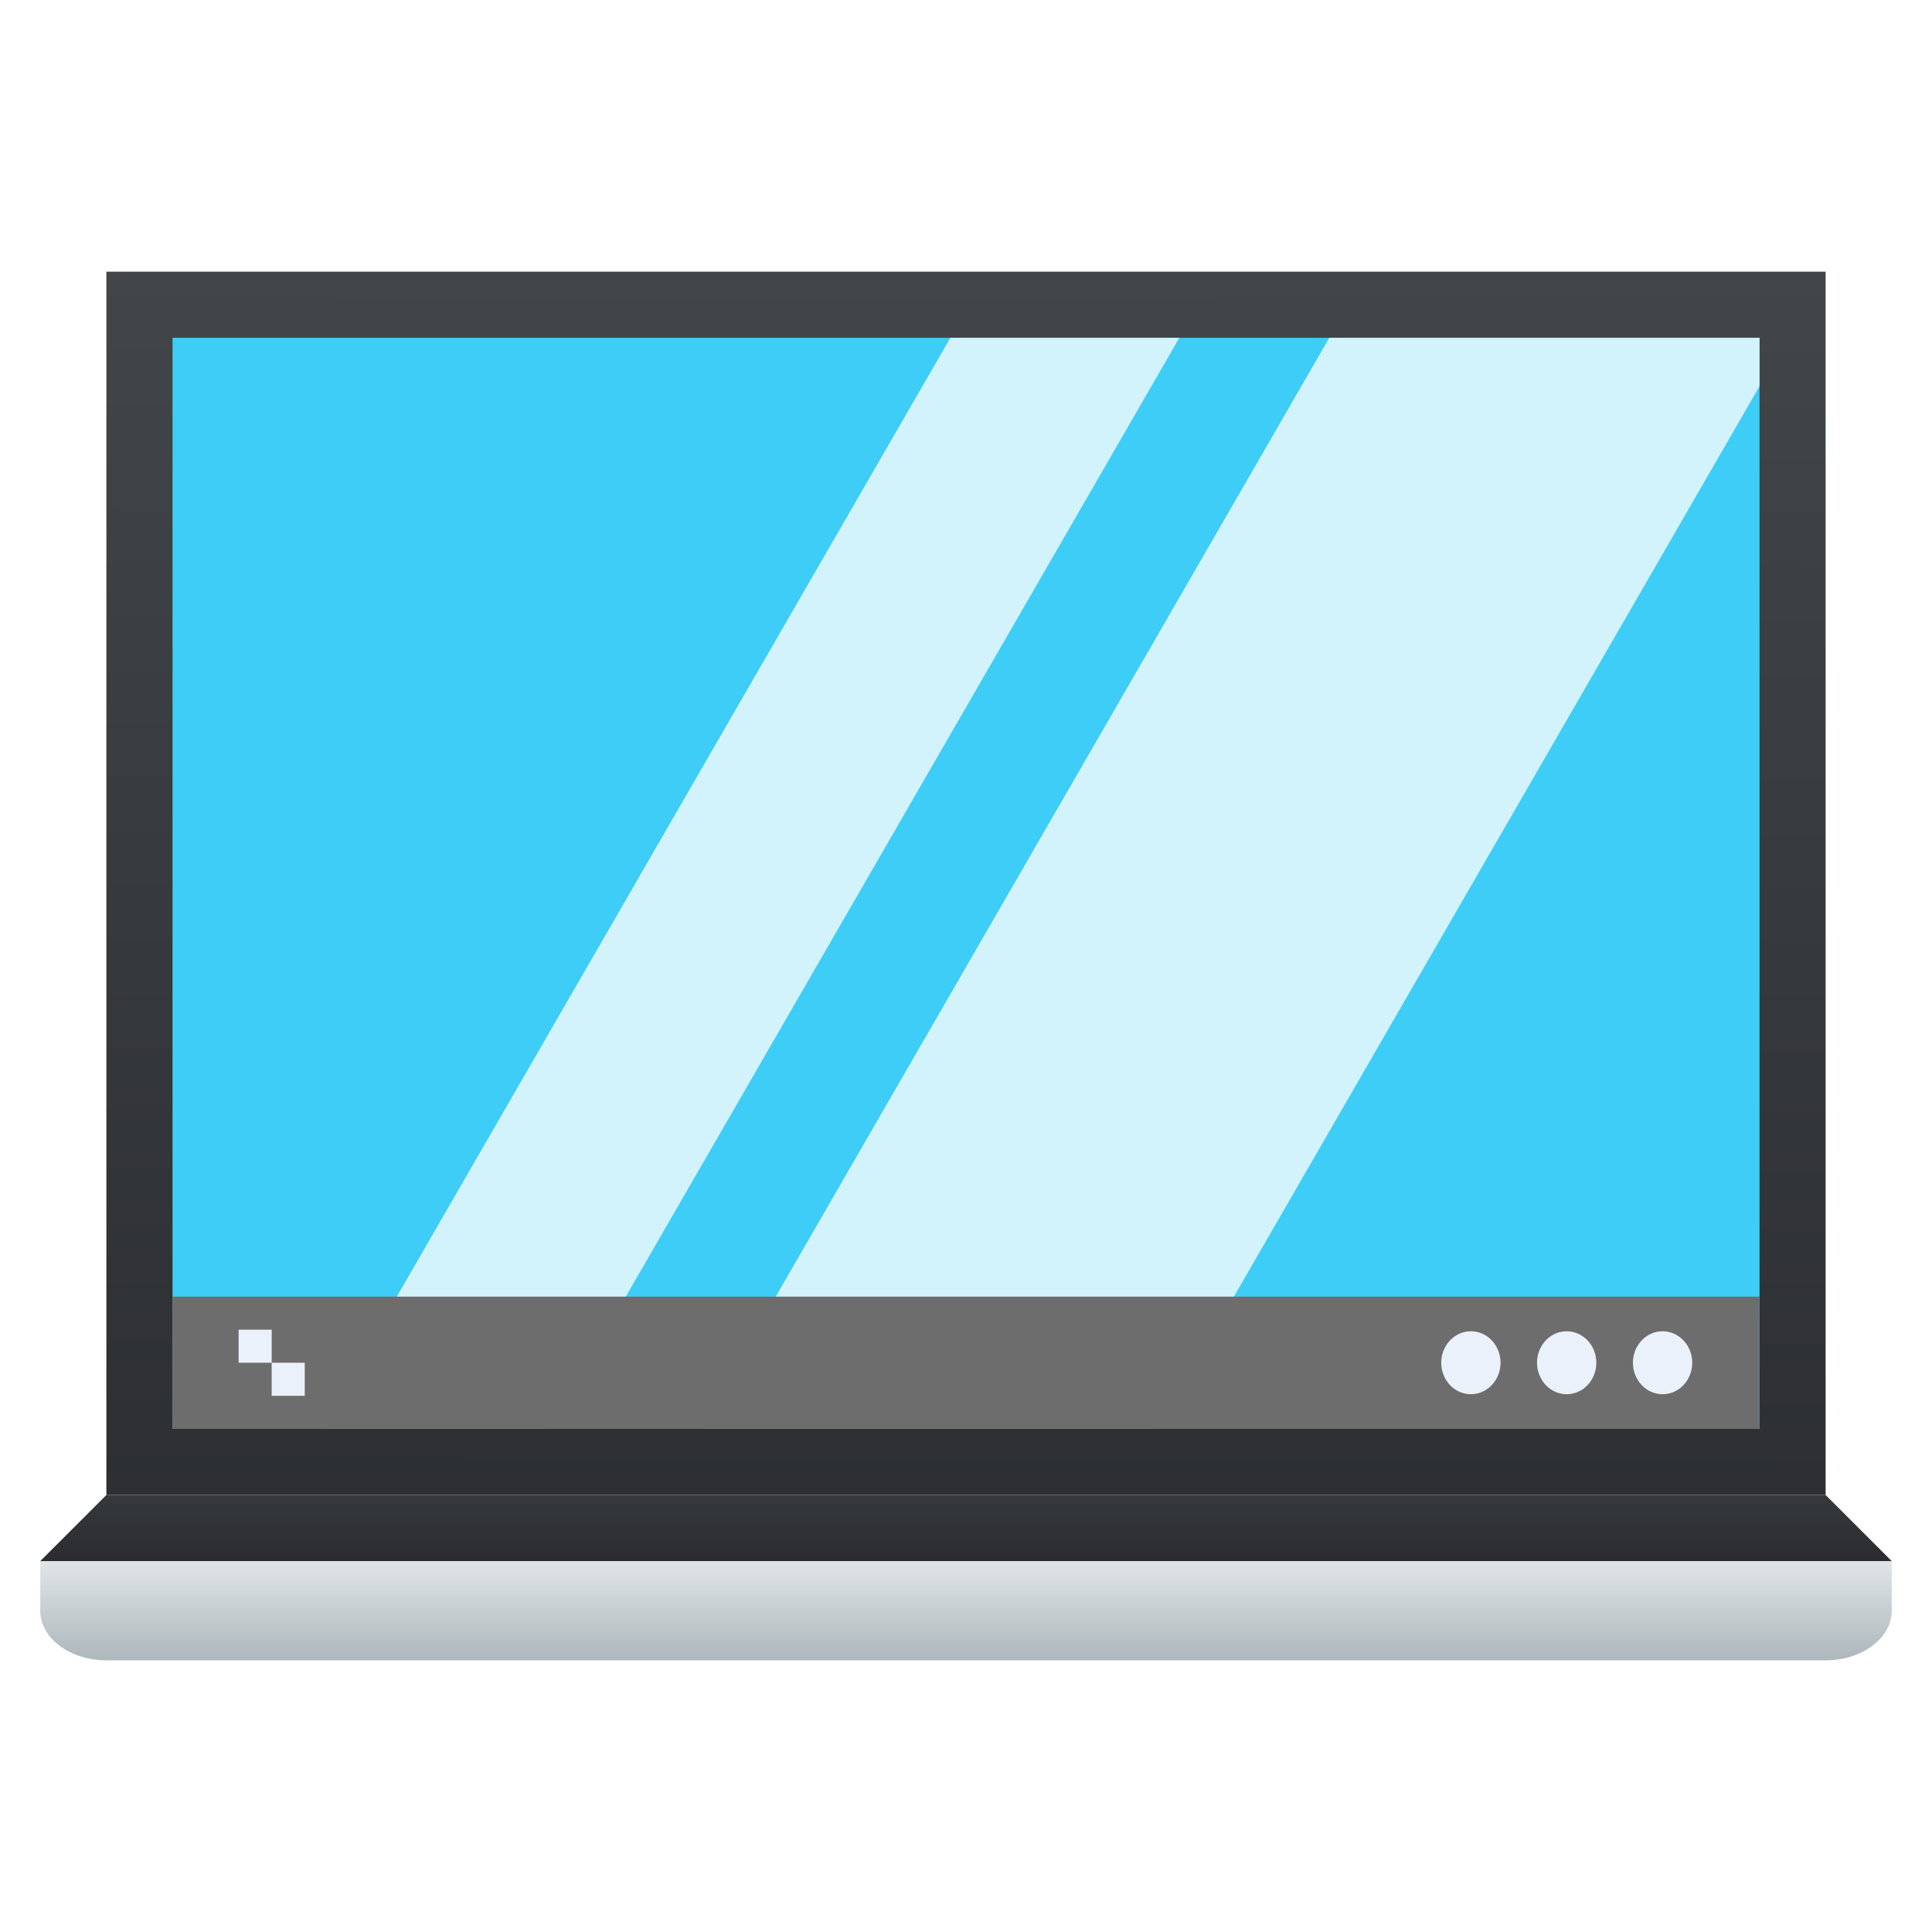
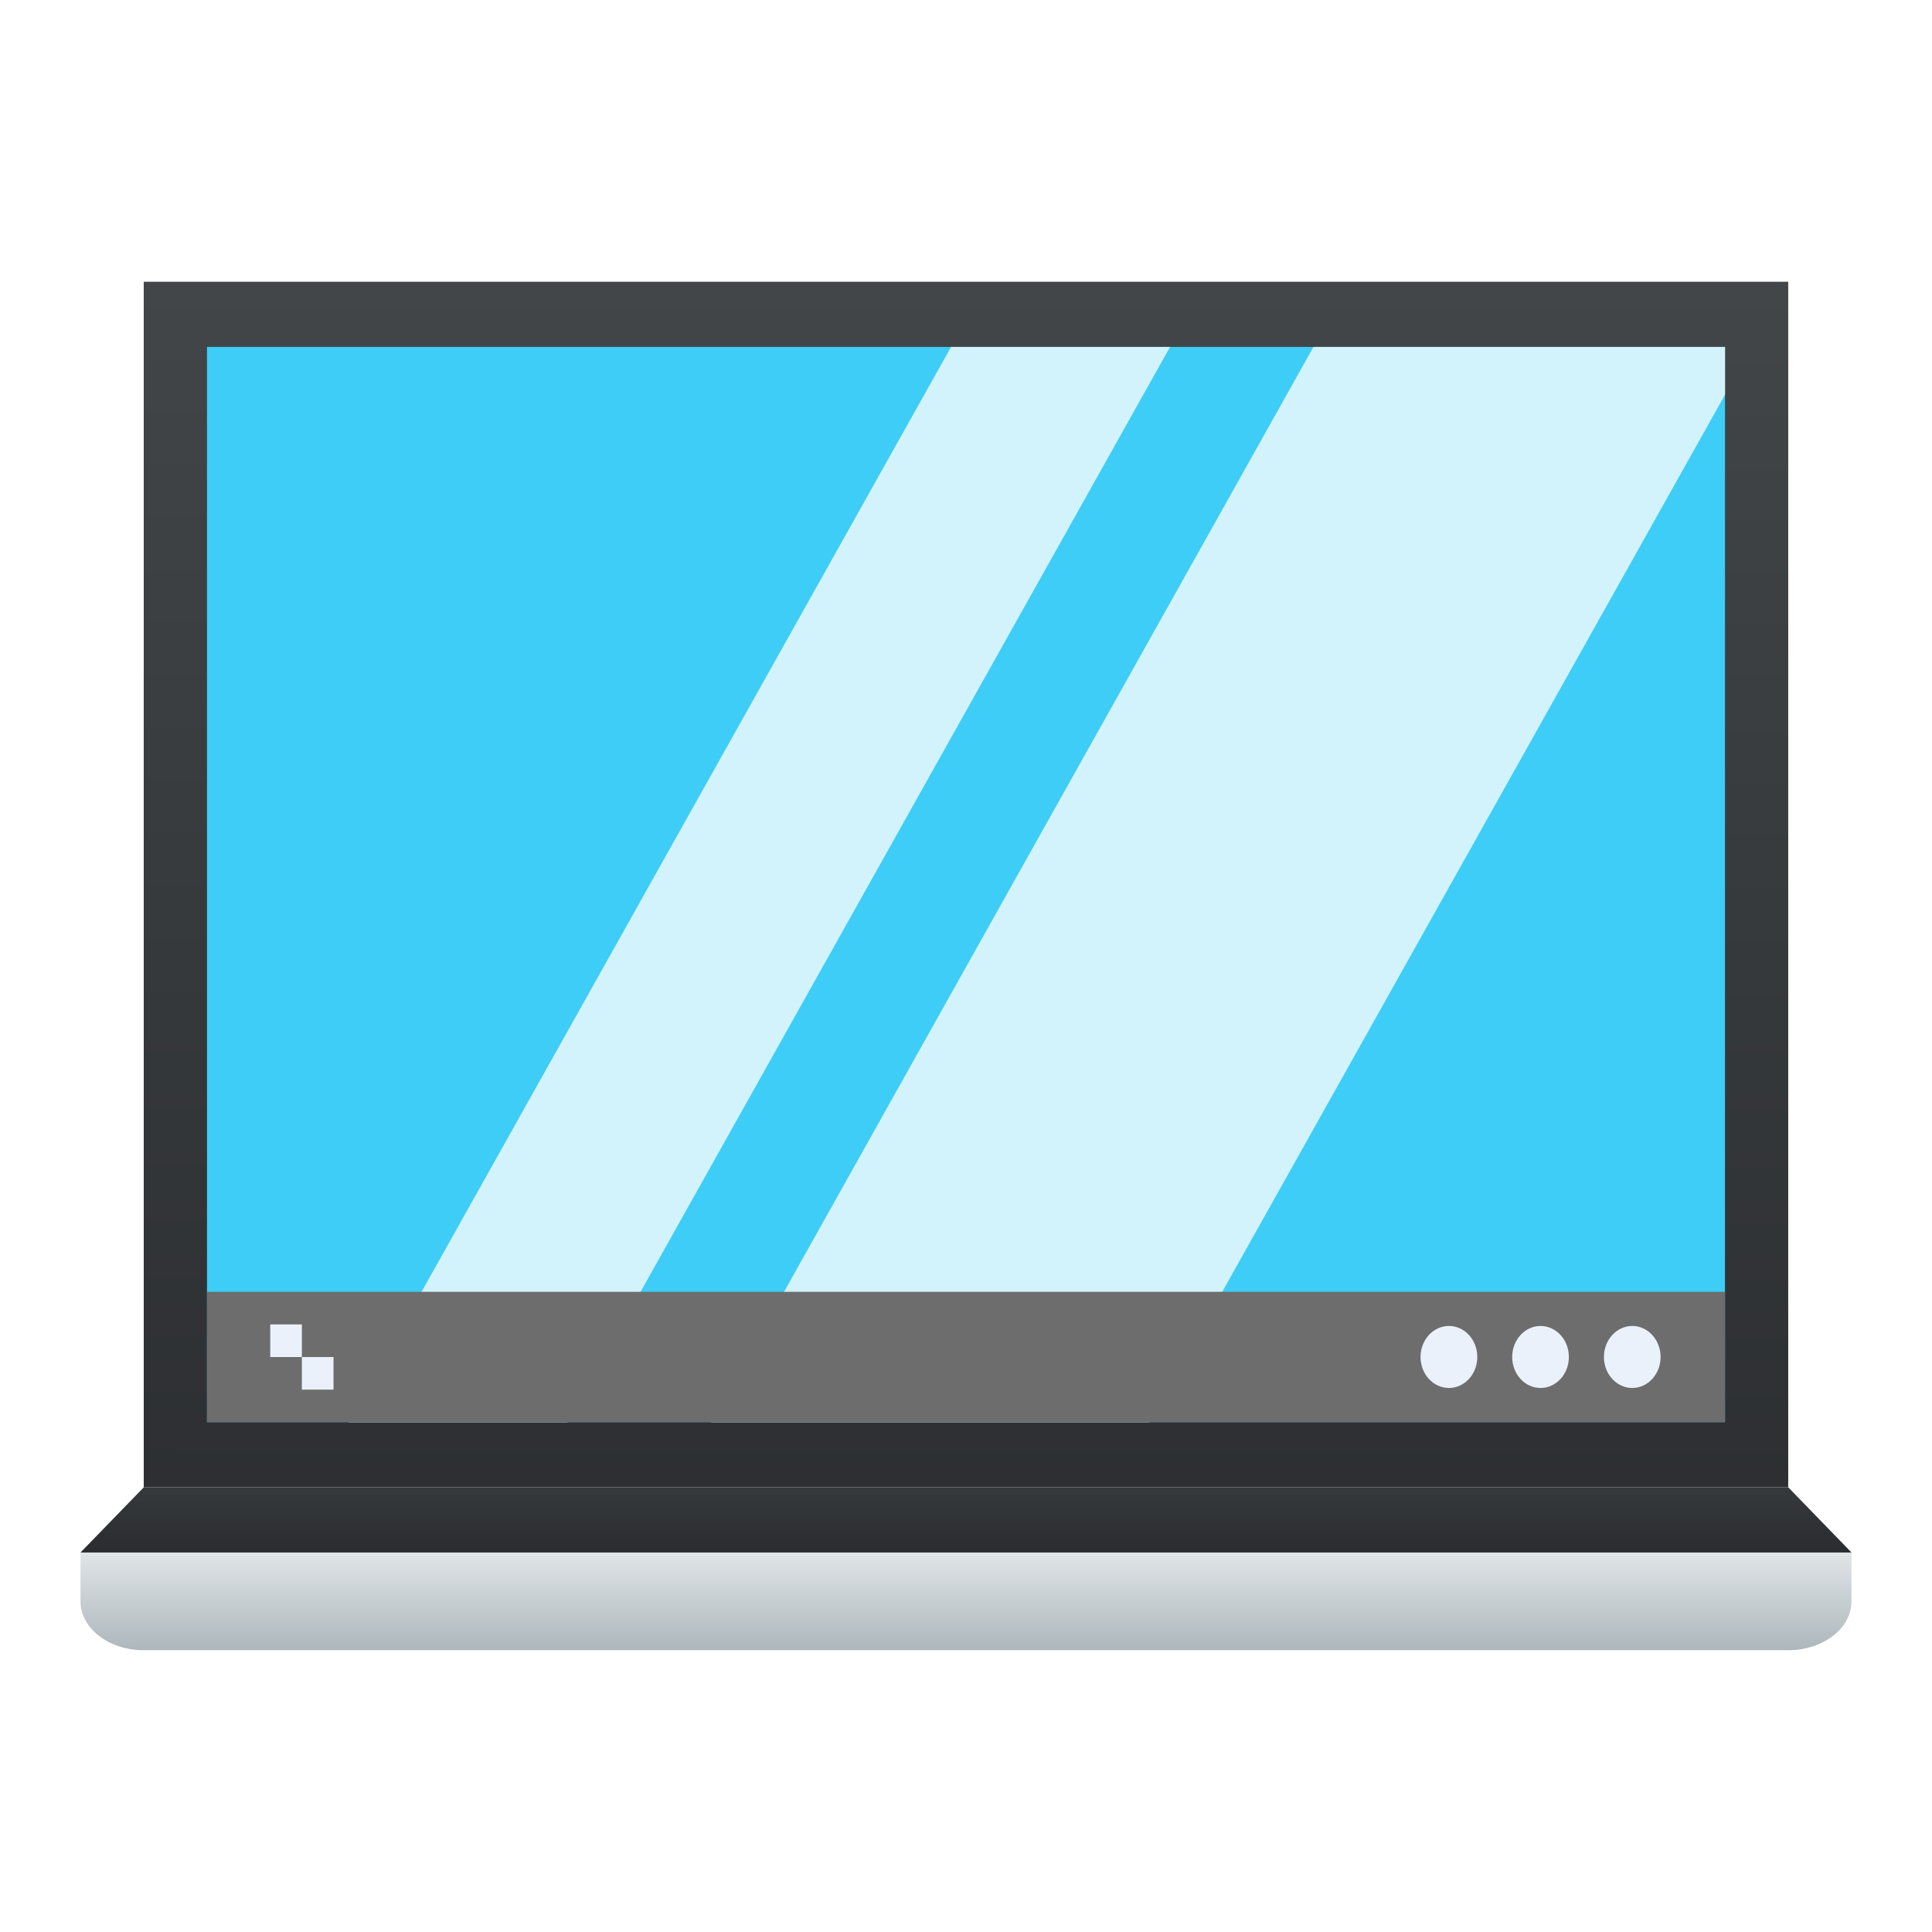
- <svg xmlns="http://www.w3.org/2000/svg" xmlns:xlink="http://www.w3.org/1999/xlink" id="svg2" height="48" version="1.1" width="48">
+ <svg xmlns="http://www.w3.org/2000/svg" xmlns:xlink="http://www.w3.org/1999/xlink" id="svg2" version="1.1" viewBox="0 0 48 48">
  <defs id="defs5455">
-     <linearGradient id="linearGradient5002">
-       <stop id="stop5004" style="stop-color:#2e5d89" />
-       <stop id="stop5006" style="stop-color:#1b92f4" offset="1" />
-     </linearGradient>
-     <linearGradient gradientTransform="matrix(1.181818,0,0,1.181818,-450.8571,-603.034)" gradientUnits="userSpaceOnUse" x2="415.571" x1="400.571" y2="527.798" y1="512.798" xlink:href="#linearGradient5002" id="linearGradient4352" />
    <linearGradient id="linearGradient4159">
-       <stop id="stop4161" style="stop-color:#2a2c2f" />
+       <stop id="stop4161" style="stop-color:#2a2c2f" offset="0" />
      <stop id="stop4163" style="stop-color:#424649" offset="1" />
    </linearGradient>
-     <linearGradient gradientTransform="matrix(1.083333,0,0,1.027779,-410.619,-523.793)" gradientUnits="userSpaceOnUse" x2="409.571" y2="503.798" x1="409.495" y1="544.663" id="linearGradient4250" xlink:href="#linearGradient4159" />
-     <linearGradient gradientTransform="translate(-318.9465,-497.2979)" x2="415.571" gradientUnits="userSpaceOnUse" y2="527.798" x1="400.571" y1="512.798" id="linearGradient4352-8" xlink:href="#linearGradient5002" />
-     <linearGradient gradientTransform="matrix(1.083333,0,0,0.7708342,-410.619,-383.8447)" x2="409.495" gradientUnits="userSpaceOnUse" y2="540.771" x1="409.495" y1="544.663" id="linearGradient4531" xlink:href="#linearGradient4143" />
-     <linearGradient gradientUnits="userSpaceOnUse" x2="0" y2="536.798" y1="540.798" id="linearGradient4592" xlink:href="#linearGradient4159" gradientTransform="translate(-376.5714,-507.798)" />
-     <linearGradient id="linearGradient4143">
-       <stop id="stop4145" style="stop-color:#adb7bc;stop-opacity:1" />
-       <stop id="stop4147" style="stop-color:#e0e5e7;stop-opacity:1" offset="1" />
+     <linearGradient id="linearGradient4250" x1="409.495" x2="409.571" y1="544.663" y2="503.798" gradientTransform="matrix(.8511903 0 0 .8320116 -323.772 -412.1658)" gradientUnits="userSpaceOnUse" xlink:href="#linearGradient4159" />
+     <linearGradient id="linearGradient4531" x1="409.495" x2="409.495" y1="544.663" y2="540.771" gradientTransform="matrix(.8511903 0 0 .6240086 -323.772 -298.8743)" gradientUnits="userSpaceOnUse">
+       <stop id="stop4145" style="stop-color:#adb7bc" offset="0" />
+       <stop id="stop4147" style="stop-color:#e0e5e7" offset="1" />
    </linearGradient>
-     <linearGradient id="linearGradient7831">
-       <stop id="stop7827" offset="0" style="stop-color:#1e3b5d;stop-opacity:1" />
-       <stop id="stop7829" offset="1" style="stop-color:#17888c;stop-opacity:1" />
-     </linearGradient>
-     <linearGradient id="linearGradient7843">
-       <stop style="stop-color:#1e3b5d;stop-opacity:1" offset="0" id="stop7839" />
-       <stop style="stop-color:#1e3b5d;stop-opacity:1" offset="1" id="stop7841" />
-     </linearGradient>
-     <linearGradient id="linearGradient1196">
-       <stop id="stop1180" offset="0" style="stop-color:#ec040b;stop-opacity:1" />
-       <stop style="stop-color:#00e8c2;stop-opacity:1" offset="0.241" id="stop1182" />
-       <stop id="stop1184" offset="0.346" style="stop-color:#ed2a64;stop-opacity:1" />
-       <stop style="stop-color:#003ada;stop-opacity:1" offset="0.483" id="stop1186" />
-       <stop id="stop1188" offset="0.647" style="stop-color:#f4ba00;stop-opacity:1" />
-       <stop style="stop-color:#6a0085;stop-opacity:1" offset="0.807" id="stop1190" />
-       <stop id="stop1192" offset="0.923" style="stop-color:#17e0ff;stop-opacity:1" />
-       <stop id="stop1194" offset="1" style="stop-color:#000000;stop-opacity:0;" />
-     </linearGradient>
-     <linearGradient y2="355.442" x2="-632.406" y1="-14.766" x1="-632.406" gradientTransform="matrix(0.0351391,0,0,0.04296875,45.86174,0.759749)" gradientUnits="userSpaceOnUse" id="linearGradient32536-5" xlink:href="#linearGradient7831" />
+     <linearGradient id="linearGradient4592" x2="0" y1="540.798" y2="536.798" gradientTransform="matrix(.7857143 0 0 .8095238 -297.0204 -399.2174)" gradientUnits="userSpaceOnUse" xlink:href="#linearGradient4159" />
  </defs>
-   <g id="g1075" transform="matrix(0.8214286,0,0,0.8214286,-2.285706,11.67855)" style="stroke-width:1.217">
-     <path r="10" id="circle4309-6" style="fill:url(#linearGradient4352);stroke-width:2.435;stroke-linecap:round;stroke-linejoin:round" cy="519.798" cx="408.571" d="" />
-     <path style="fill:url(#linearGradient4250);stroke-width:3.409;stroke-opacity:0.55" id="rect4173" d="m 6,-6 v 37 h 52 v -37 z" />
-     <path r="10" id="circle4309-6-3" style="fill:url(#linearGradient4352-8);stroke-width:2.435;stroke-linecap:round;stroke-linejoin:round" cy="519.798" cx="408.571" d="" />
-     <path d="m 4,33 v 1.5 a 2,1.5 0 0 0 2,1.5 h 52 a 2,1.5 0 0 0 2,-1.5 v -1.5 h -2 -52 z" id="rect4173-6" style="fill:url(#linearGradient4531);stroke-width:3.409;stroke-opacity:0.55" />
-     <path d="m 4,33 h 56 L 58,31 H 6 Z" id="path4584" style="fill:url(#linearGradient4592);fill-rule:evenodd;stroke-width:1.217" />
-     <g id="g8469-9-5" transform="matrix(0.03513909,0,0,0.04296874,53.093,-4.187041)" clip-path="none" style="stroke-width:1.737">
-       <rect id="rect8465-3-9" width="1366" height="384" x="-1283.255" y="4.353" style="fill:url(#linearGradient8471);fill-opacity:1;stroke-width:0.325" />
-       <rect transform="scale(1,-1)" style="fill:url(#linearGradient8473);fill-opacity:1;stroke-width:0.336" y="-772.353" x="-1283.255" height="409.875" width="1366" id="rect8467-6-2" />
-     </g>
-     <rect y="-4" x="8.001" height="33" width="48" id="rect2113" style="opacity:1;vector-effect:none;fill:#3ecdf6;fill-opacity:1;stroke:none;stroke-width:1.21;stroke-linecap:butt;stroke-linejoin:miter;stroke-miterlimit:4;stroke-dasharray:none;stroke-dashoffset:0;stroke-opacity:1" />
-     <path id="rect1043" d="M 31.527,-4 12.475,29 h 6.926 L 38.453,-4 Z" style="opacity:1;fill:#d2f3fc;fill-opacity:1;stroke:none;stroke-width:1.217;stroke-linecap:square;stroke-linejoin:miter;stroke-miterlimit:4;stroke-dasharray:none;stroke-opacity:1;paint-order:stroke fill markers" />
-     <path id="rect1053" d="M 42.988,-4 23.936,29 H 37.793 L 56,-2.535 V -4 Z" style="opacity:1;fill:#d2f3fc;fill-opacity:1;stroke:none;stroke-width:1.217;stroke-linecap:square;stroke-linejoin:miter;stroke-miterlimit:4;stroke-dasharray:none;stroke-opacity:1;paint-order:stroke fill markers" />
-     <rect width="48" x="8" y="25" height="4" style="fill:#6d6d6d;fill-opacity:1;stroke-width:1.217" id="rect4267-3" />
-     <path style="fill:#ebf1fa;fill-opacity:1;stroke-width:1.217" id="rect4183-7" d="m 10,26 v 1 h 1 v -1 z m 1,1 v 1 h 1 v -1 z" />
-     <g style="fill:#ebf1fa;fill-opacity:1;stroke-width:1.217" id="g1016" transform="translate(-6.157316,-28.53921)">
-       <ellipse style="opacity:1;fill:#ebf1fa;fill-opacity:1;stroke:none;stroke-width:1.705;stroke-miterlimit:4;stroke-dasharray:none;stroke-opacity:1" id="path1017-5" cx="53.428" cy="55.539" rx="0.897" ry="0.952" />
-       <ellipse style="opacity:1;fill:#ebf1fa;fill-opacity:1;stroke:none;stroke-width:1.705;stroke-miterlimit:4;stroke-dasharray:none;stroke-opacity:1" id="path1017-7-35" cx="56.325" cy="55.539" rx="0.897" ry="0.952" />
-       <ellipse style="opacity:1;fill:#ebf1fa;fill-opacity:1;stroke:none;stroke-width:1.705;stroke-miterlimit:4;stroke-dasharray:none;stroke-opacity:1" id="path1017-7-3-6" cx="59.226" cy="55.539" rx="0.897" ry="0.952" />
-     </g>
-   </g>
+   <path id="rect4173" d="m3.571 7v29.952h40.857v-29.952z" style="fill:url(#linearGradient4250);stroke-opacity:.55;stroke-width:2.8" />
+   <path id="rect4173-6" d="m2 38.571v1.214a1.571 1.214 0 0 0 1.571 1.214h40.857a1.571 1.214 0 0 0 1.571-1.214v-1.214h-42.429z" style="fill:url(#linearGradient4531);stroke-opacity:.55;stroke-width:2.8" />
+   <path id="path4584" d="m2 38.571h44l-1.571-1.619h-40.857z" style="fill-rule:evenodd;fill:url(#linearGradient4592)" />
+   <path id="rect2113" d="m5.143 8.619h37.714v26.714h-37.714z" style="fill:#3ecdf6" />
+   <path id="rect1043" d="m23.629 8.619-14.971 26.715h5.441l14.971-26.715h-5.441zm9.004 0-14.969 26.715h10.887l14.307-25.529v-1.186h-10.225z" style="fill:#d2f3fc;paint-order:stroke fill markers" />
+   <path id="rect4267-3" d="m5.143 32.095h37.714v3.238h-37.714z" style="fill:#6d6d6d" />
+   <path id="rect4183-7" d="m6.714 32.905v0.81h0.786v-0.81zm0.786 0.81v0.81h0.786v-0.81z" style="fill:#ebf1fa" />
+   <path id="path1017-5" d="m35.998 32.943a0.705 0.77 0 0 0-0.705 0.771 0.705 0.77 0 0 0 0.705 0.77 0.705 0.77 0 0 0 0.705-0.77 0.705 0.77 0 0 0-0.705-0.771zm2.277 0a0.705 0.77 0 0 0-0.705 0.771 0.705 0.77 0 0 0 0.705 0.77 0.705 0.77 0 0 0 0.703-0.77 0.705 0.77 0 0 0-0.703-0.771zm2.279 0a0.705 0.77 0 0 0-0.705 0.771 0.705 0.77 0 0 0 0.705 0.77 0.705 0.77 0 0 0 0.703-0.77 0.705 0.77 0 0 0-0.703-0.771z" style="fill:#ebf1fa" />
</svg>
